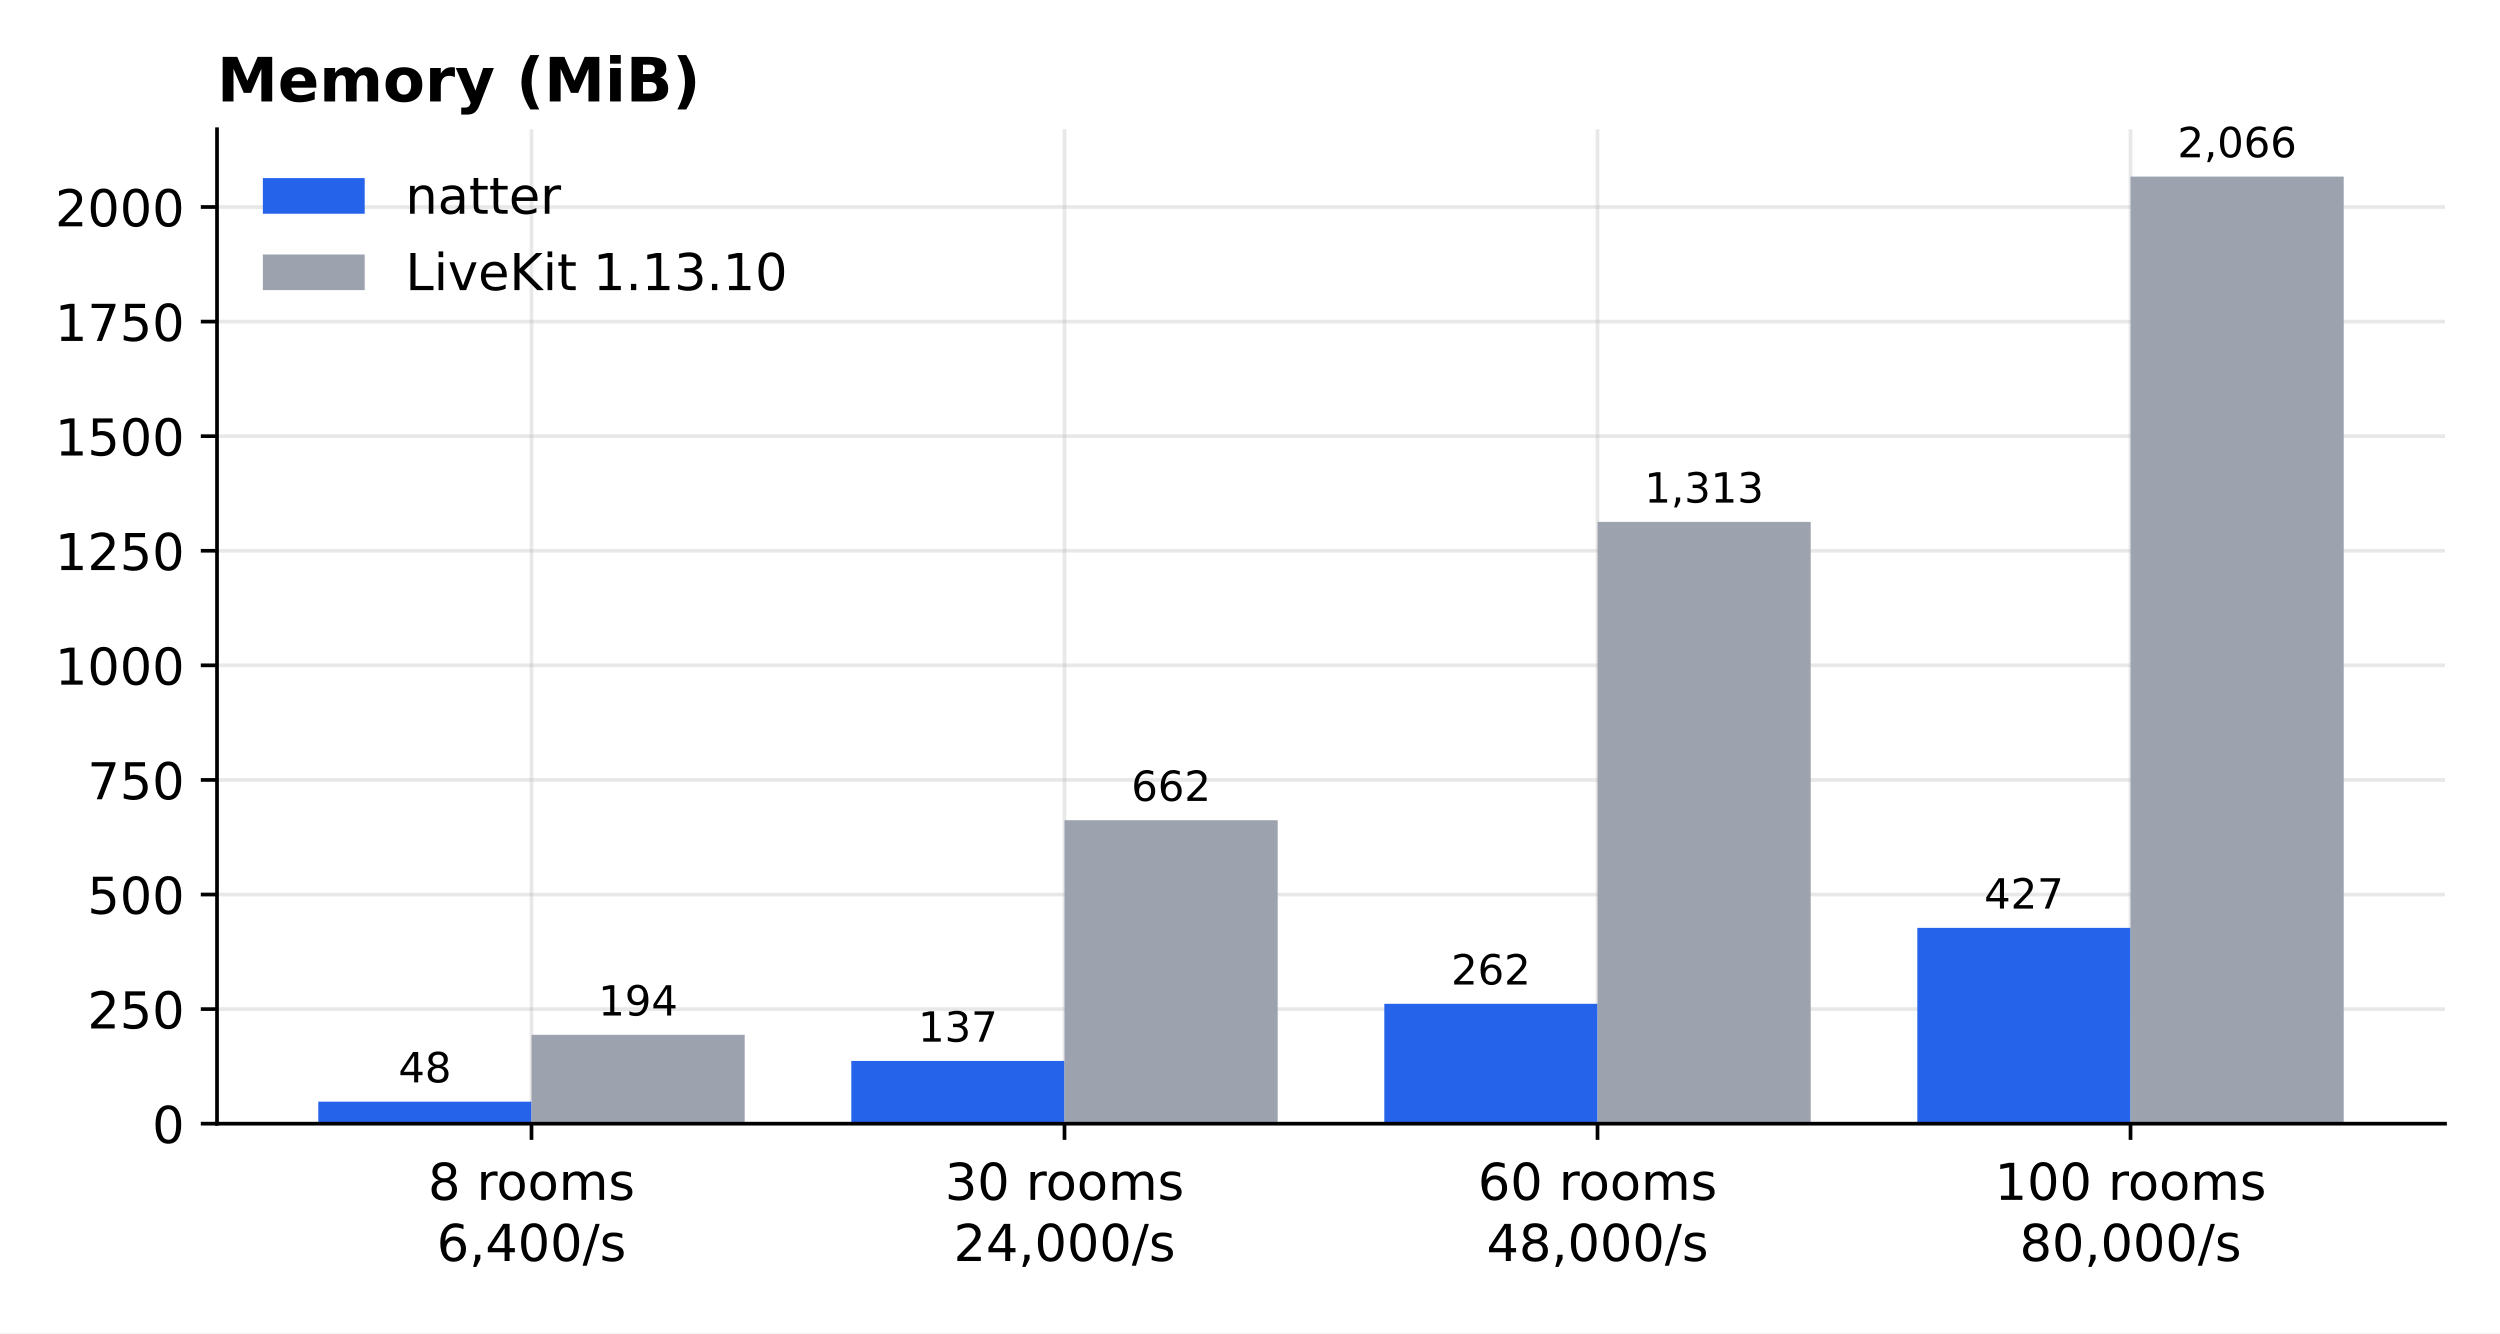
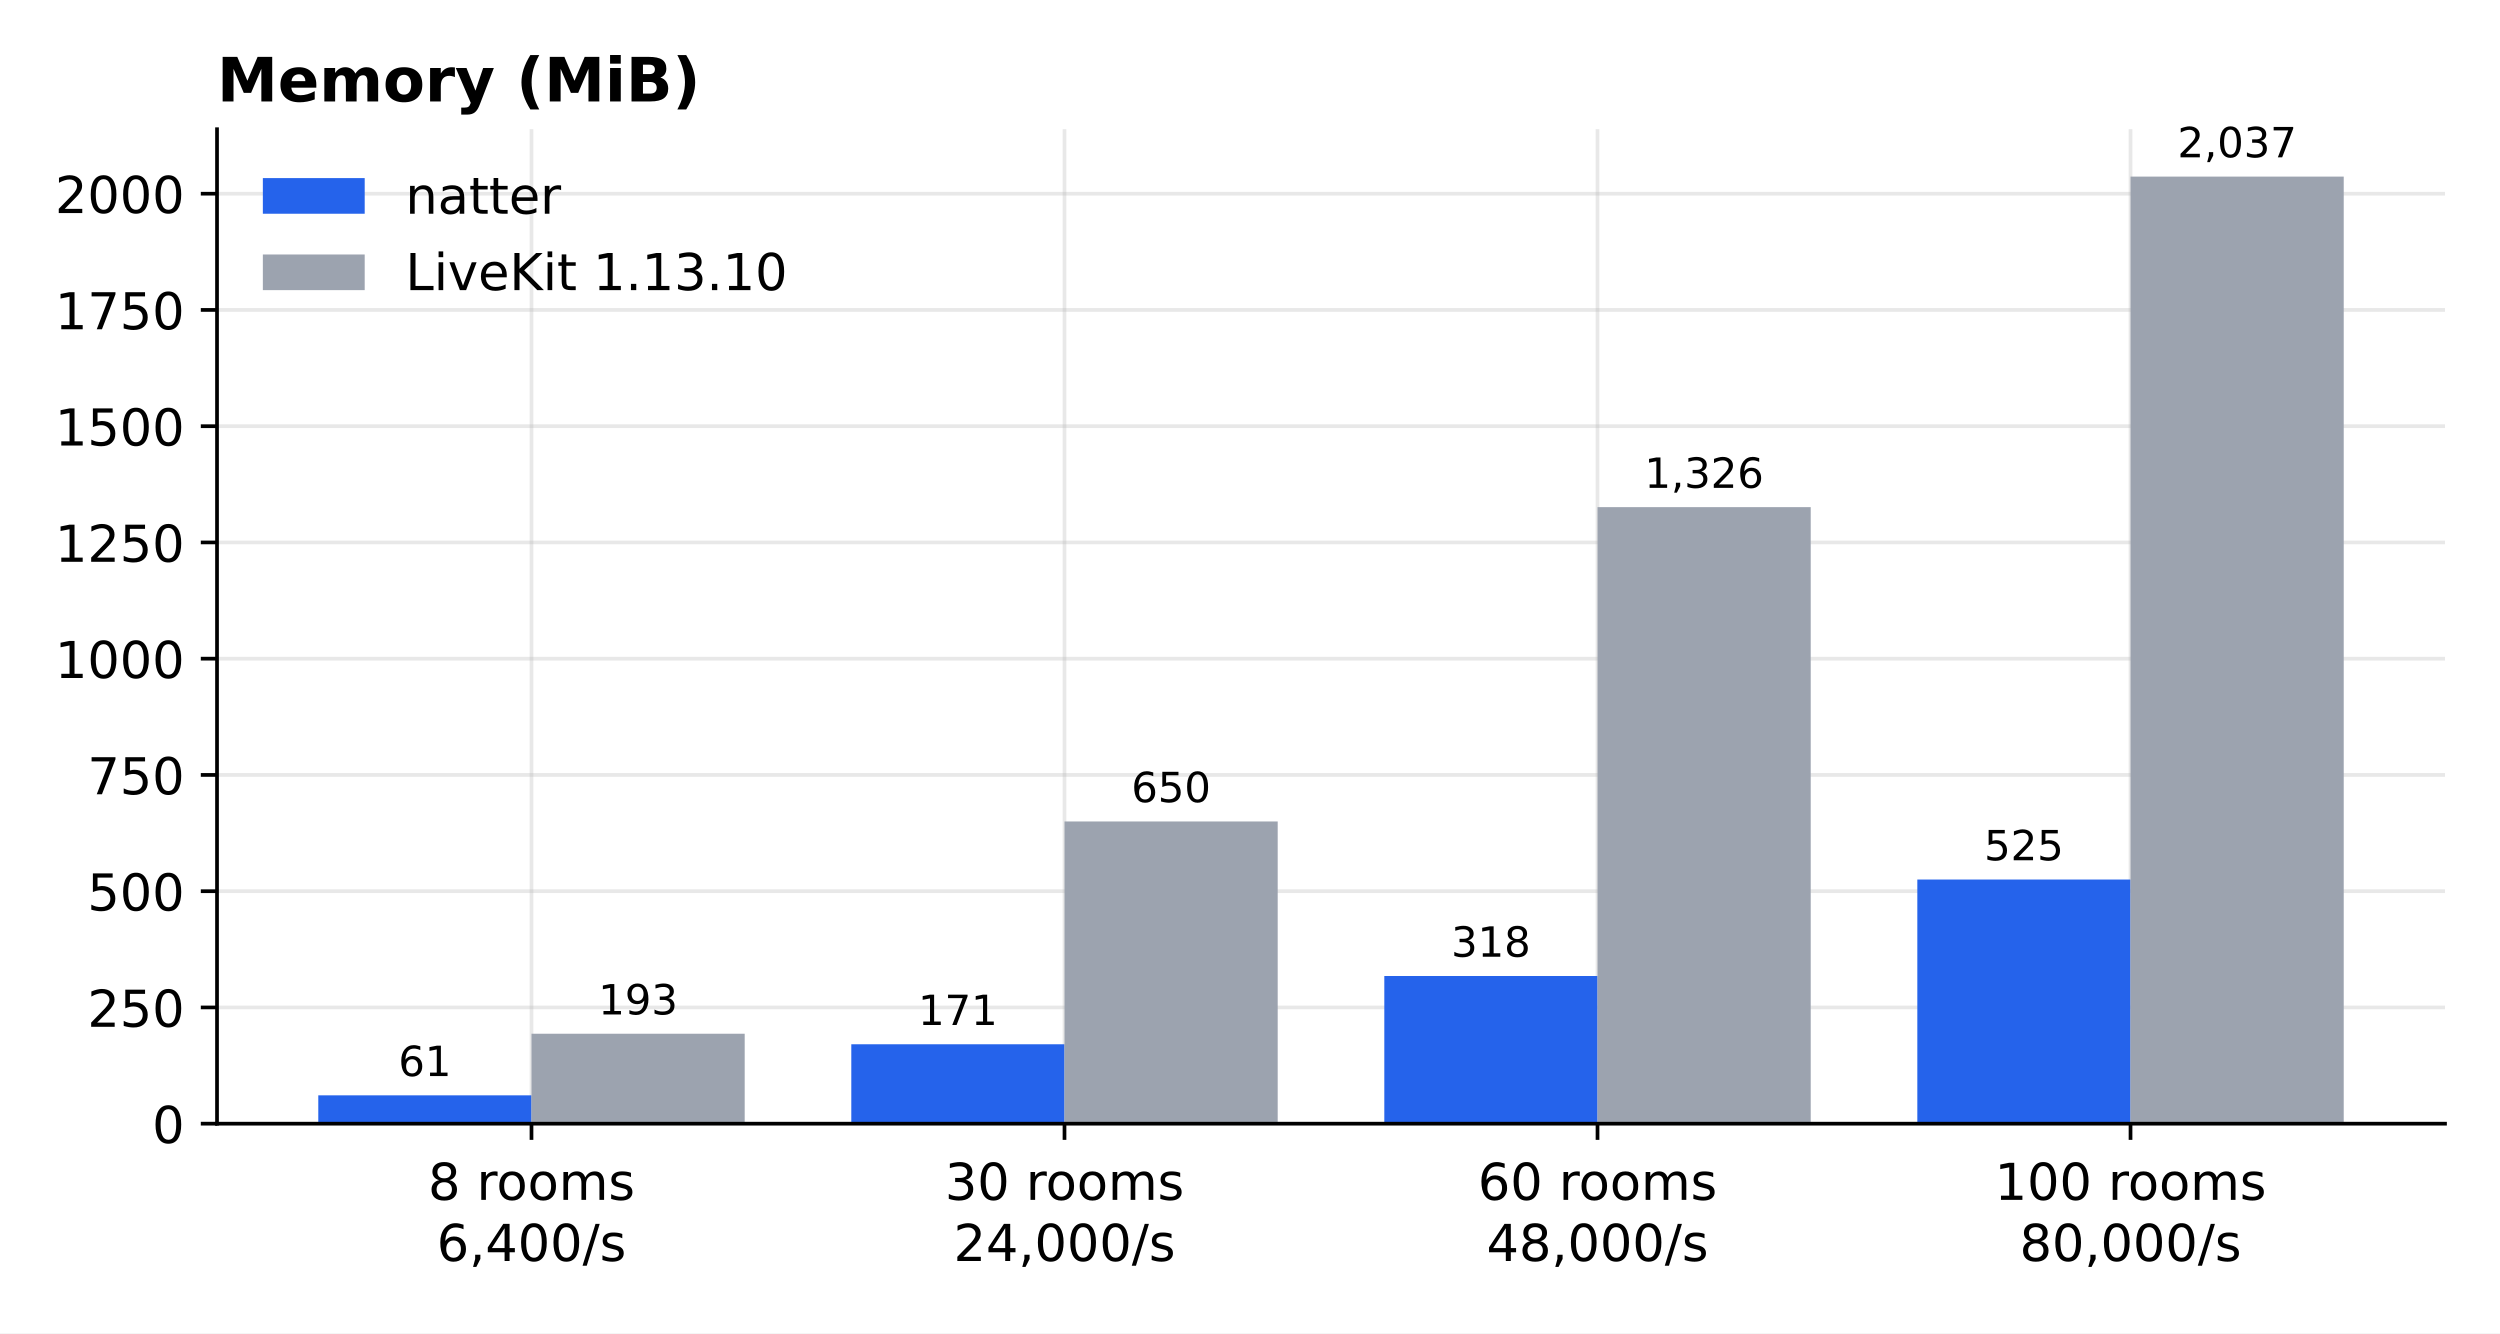
<svg xmlns="http://www.w3.org/2000/svg" xmlns:xlink="http://www.w3.org/1999/xlink" width="540pt" height="288pt" viewBox="0 0 540 288" version="1.1">
  <defs>
    <style type="text/css">*{stroke-linejoin: round; stroke-linecap: butt}</style>
  </defs>
  <g id="figure_1">
    <g id="patch_1">
      <path d="M 0 288  L 540 288  L 540 0  L 0 0  z " style="fill: #ffffff" />
    </g>
    <g id="axes_1">
      <g id="patch_2">
        <path d="M 46.875 242.716  L 528.12 242.716  L 528.12 27.91  L 46.875 27.91  z " style="fill: #ffffff" />
      </g>
      <g id="matplotlib.axis_1">
        <g id="xtick_1">
          <g id="line2d_1">
-             <path d="M 114.802 242.716  L 114.802 27.91  " clip-path="url(#p7b0a51810b)" style="fill: none; stroke: #b0b0b0; stroke-opacity: 0.3; stroke-width: 0.8; stroke-linecap: square" />
+             <path d="M 114.802 242.716  L 114.802 27.91  " clip-path="url(#p1893700235)" style="fill: none; stroke: #b0b0b0; stroke-opacity: 0.3; stroke-width: 0.8; stroke-linecap: square" />
          </g>
          <g id="line2d_2">
            <defs>
-               <path id="m1804f8ed1d" d="M 0 0  L 0 3.5  " style="stroke: #000000; stroke-width: 0.8" />
+               <path id="m1b250dc7c7" d="M 0 0  L 0 3.5  " style="stroke: #000000; stroke-width: 0.8" />
            </defs>
            <g>
-               <use xlink:href="#m1804f8ed1d" x="114.802" y="242.716" style="stroke: #000000; stroke-width: 0.8" />
+               <use xlink:href="#m1b250dc7c7" x="114.802" y="242.716" style="stroke: #000000; stroke-width: 0.8" />
            </g>
          </g>
          <g id="text_1">
            <text style="font-size: 11px; font-family: 'DejaVu Sans', 'Bitstream Vera Sans', 'Computer Modern Sans Serif', 'Lucida Grande', 'Verdana', 'Geneva', 'Lucid', 'Arial', 'Helvetica', 'Avant Garde', sans-serif" transform="translate(92.46161 259.1742)">8 rooms</text>
            <text style="font-size: 11px; font-family: 'DejaVu Sans', 'Bitstream Vera Sans', 'Computer Modern Sans Serif', 'Lucida Grande', 'Verdana', 'Geneva', 'Lucid', 'Arial', 'Helvetica', 'Avant Garde', sans-serif" transform="translate(94.33849 272.3763)">6,400/s</text>
          </g>
        </g>
        <g id="xtick_2">
          <g id="line2d_3">
-             <path d="M 229.932 242.716  L 229.932 27.91  " clip-path="url(#p7b0a51810b)" style="fill: none; stroke: #b0b0b0; stroke-opacity: 0.3; stroke-width: 0.8; stroke-linecap: square" />
+             <path d="M 229.932 242.716  L 229.932 27.91  " clip-path="url(#p1893700235)" style="fill: none; stroke: #b0b0b0; stroke-opacity: 0.3; stroke-width: 0.8; stroke-linecap: square" />
          </g>
          <g id="line2d_4">
            <g>
-               <use xlink:href="#m1804f8ed1d" x="229.932" y="242.716" style="stroke: #000000; stroke-width: 0.8" />
+               <use xlink:href="#m1b250dc7c7" x="229.932" y="242.716" style="stroke: #000000; stroke-width: 0.8" />
            </g>
          </g>
          <g id="text_2">
            <text style="font-size: 11px; font-family: 'DejaVu Sans', 'Bitstream Vera Sans', 'Computer Modern Sans Serif', 'Lucida Grande', 'Verdana', 'Geneva', 'Lucid', 'Arial', 'Helvetica', 'Avant Garde', sans-serif" transform="translate(204.0926 259.1742)">30 rooms</text>
            <text style="font-size: 11px; font-family: 'DejaVu Sans', 'Bitstream Vera Sans', 'Computer Modern Sans Serif', 'Lucida Grande', 'Verdana', 'Geneva', 'Lucid', 'Arial', 'Helvetica', 'Avant Garde', sans-serif" transform="translate(205.9695 272.3763)">24,000/s</text>
          </g>
        </g>
        <g id="xtick_3">
          <g id="line2d_5">
-             <path d="M 345.063 242.716  L 345.063 27.91  " clip-path="url(#p7b0a51810b)" style="fill: none; stroke: #b0b0b0; stroke-opacity: 0.3; stroke-width: 0.8; stroke-linecap: square" />
+             <path d="M 345.063 242.716  L 345.063 27.91  " clip-path="url(#p1893700235)" style="fill: none; stroke: #b0b0b0; stroke-opacity: 0.3; stroke-width: 0.8; stroke-linecap: square" />
          </g>
          <g id="line2d_6">
            <g>
-               <use xlink:href="#m1804f8ed1d" x="345.063" y="242.716" style="stroke: #000000; stroke-width: 0.8" />
+               <use xlink:href="#m1b250dc7c7" x="345.063" y="242.716" style="stroke: #000000; stroke-width: 0.8" />
            </g>
          </g>
          <g id="text_3">
            <text style="font-size: 11px; font-family: 'DejaVu Sans', 'Bitstream Vera Sans', 'Computer Modern Sans Serif', 'Lucida Grande', 'Verdana', 'Geneva', 'Lucid', 'Arial', 'Helvetica', 'Avant Garde', sans-serif" transform="translate(319.223 259.1742)">60 rooms</text>
            <text style="font-size: 11px; font-family: 'DejaVu Sans', 'Bitstream Vera Sans', 'Computer Modern Sans Serif', 'Lucida Grande', 'Verdana', 'Geneva', 'Lucid', 'Arial', 'Helvetica', 'Avant Garde', sans-serif" transform="translate(321.0999 272.3763)">48,000/s</text>
          </g>
        </g>
        <g id="xtick_4">
          <g id="line2d_7">
-             <path d="M 460.193 242.716  L 460.193 27.91  " clip-path="url(#p7b0a51810b)" style="fill: none; stroke: #b0b0b0; stroke-opacity: 0.3; stroke-width: 0.8; stroke-linecap: square" />
+             <path d="M 460.193 242.716  L 460.193 27.91  " clip-path="url(#p1893700235)" style="fill: none; stroke: #b0b0b0; stroke-opacity: 0.3; stroke-width: 0.8; stroke-linecap: square" />
          </g>
          <g id="line2d_8">
            <g>
-               <use xlink:href="#m1804f8ed1d" x="460.193" y="242.716" style="stroke: #000000; stroke-width: 0.8" />
+               <use xlink:href="#m1b250dc7c7" x="460.193" y="242.716" style="stroke: #000000; stroke-width: 0.8" />
            </g>
          </g>
          <g id="text_4">
            <text style="font-size: 11px; font-family: 'DejaVu Sans', 'Bitstream Vera Sans', 'Computer Modern Sans Serif', 'Lucida Grande', 'Verdana', 'Geneva', 'Lucid', 'Arial', 'Helvetica', 'Avant Garde', sans-serif" transform="translate(430.854 259.1742)">100 rooms</text>
            <text style="font-size: 11px; font-family: 'DejaVu Sans', 'Bitstream Vera Sans', 'Computer Modern Sans Serif', 'Lucida Grande', 'Verdana', 'Geneva', 'Lucid', 'Arial', 'Helvetica', 'Avant Garde', sans-serif" transform="translate(436.2303 272.3763)">80,000/s</text>
          </g>
        </g>
      </g>
      <g id="matplotlib.axis_2">
        <g id="ytick_1">
          <g id="line2d_9">
-             <path d="M 46.875 242.716  L 528.12 242.716  " clip-path="url(#p7b0a51810b)" style="fill: none; stroke: #b0b0b0; stroke-opacity: 0.3; stroke-width: 0.8; stroke-linecap: square" />
+             <path d="M 46.875 242.716  L 528.12 242.716  " clip-path="url(#p1893700235)" style="fill: none; stroke: #b0b0b0; stroke-opacity: 0.3; stroke-width: 0.8; stroke-linecap: square" />
          </g>
          <g id="line2d_10">
            <defs>
-               <path id="m3577db6b8f" d="M 0 0  L -3.5 0  " style="stroke: #000000; stroke-width: 0.8" />
+               <path id="m0209c49301" d="M 0 0  L -3.5 0  " style="stroke: #000000; stroke-width: 0.8" />
            </defs>
            <g>
-               <use xlink:href="#m3577db6b8f" x="46.875" y="242.716" style="stroke: #000000; stroke-width: 0.8" />
+               <use xlink:href="#m0209c49301" x="46.875" y="242.716" style="stroke: #000000; stroke-width: 0.8" />
            </g>
          </g>
          <g id="text_5">
            <text style="font-size: 11px; font-family: 'DejaVu Sans', 'Bitstream Vera Sans', 'Computer Modern Sans Serif', 'Lucida Grande', 'Verdana', 'Geneva', 'Lucid', 'Arial', 'Helvetica', 'Avant Garde', sans-serif; text-anchor: end" x="39.875" y="246.894" transform="rotate(-0 39.875 246.8944)">0</text>
          </g>
        </g>
        <g id="ytick_2">
          <g id="line2d_11">
-             <path d="M 46.875 217.965  L 528.12 217.965  " clip-path="url(#p7b0a51810b)" style="fill: none; stroke: #b0b0b0; stroke-opacity: 0.3; stroke-width: 0.8; stroke-linecap: square" />
+             <path d="M 46.875 217.606  L 528.12 217.606  " clip-path="url(#p1893700235)" style="fill: none; stroke: #b0b0b0; stroke-opacity: 0.3; stroke-width: 0.8; stroke-linecap: square" />
          </g>
          <g id="line2d_12">
            <g>
-               <use xlink:href="#m3577db6b8f" x="46.875" y="217.965" style="stroke: #000000; stroke-width: 0.8" />
+               <use xlink:href="#m0209c49301" x="46.875" y="217.606" style="stroke: #000000; stroke-width: 0.8" />
            </g>
          </g>
          <g id="text_6">
-             <text style="font-size: 11px; font-family: 'DejaVu Sans', 'Bitstream Vera Sans', 'Computer Modern Sans Serif', 'Lucida Grande', 'Verdana', 'Geneva', 'Lucid', 'Arial', 'Helvetica', 'Avant Garde', sans-serif; text-anchor: end" x="39.875" y="222.144" transform="rotate(-0 39.875 222.144)">250</text>
+             <text style="font-size: 11px; font-family: 'DejaVu Sans', 'Bitstream Vera Sans', 'Computer Modern Sans Serif', 'Lucida Grande', 'Verdana', 'Geneva', 'Lucid', 'Arial', 'Helvetica', 'Avant Garde', sans-serif; text-anchor: end" x="39.875" y="221.785" transform="rotate(-0 39.875 221.7846)">250</text>
          </g>
        </g>
        <g id="ytick_3">
          <g id="line2d_13">
-             <path d="M 46.875 193.215  L 528.12 193.215  " clip-path="url(#p7b0a51810b)" style="fill: none; stroke: #b0b0b0; stroke-opacity: 0.3; stroke-width: 0.8; stroke-linecap: square" />
+             <path d="M 46.875 192.496  L 528.12 192.496  " clip-path="url(#p1893700235)" style="fill: none; stroke: #b0b0b0; stroke-opacity: 0.3; stroke-width: 0.8; stroke-linecap: square" />
          </g>
          <g id="line2d_14">
            <g>
-               <use xlink:href="#m3577db6b8f" x="46.875" y="193.215" style="stroke: #000000; stroke-width: 0.8" />
+               <use xlink:href="#m0209c49301" x="46.875" y="192.496" style="stroke: #000000; stroke-width: 0.8" />
            </g>
          </g>
          <g id="text_7">
-             <text style="font-size: 11px; font-family: 'DejaVu Sans', 'Bitstream Vera Sans', 'Computer Modern Sans Serif', 'Lucida Grande', 'Verdana', 'Geneva', 'Lucid', 'Arial', 'Helvetica', 'Avant Garde', sans-serif; text-anchor: end" x="39.875" y="197.394" transform="rotate(-0 39.875 197.3936)">500</text>
+             <text style="font-size: 11px; font-family: 'DejaVu Sans', 'Bitstream Vera Sans', 'Computer Modern Sans Serif', 'Lucida Grande', 'Verdana', 'Geneva', 'Lucid', 'Arial', 'Helvetica', 'Avant Garde', sans-serif; text-anchor: end" x="39.875" y="196.675" transform="rotate(-0 39.875 196.6747)">500</text>
          </g>
        </g>
        <g id="ytick_4">
          <g id="line2d_15">
-             <path d="M 46.875 168.465  L 528.12 168.465  " clip-path="url(#p7b0a51810b)" style="fill: none; stroke: #b0b0b0; stroke-opacity: 0.3; stroke-width: 0.8; stroke-linecap: square" />
+             <path d="M 46.875 167.386  L 528.12 167.386  " clip-path="url(#p1893700235)" style="fill: none; stroke: #b0b0b0; stroke-opacity: 0.3; stroke-width: 0.8; stroke-linecap: square" />
          </g>
          <g id="line2d_16">
            <g>
-               <use xlink:href="#m3577db6b8f" x="46.875" y="168.465" style="stroke: #000000; stroke-width: 0.8" />
+               <use xlink:href="#m0209c49301" x="46.875" y="167.386" style="stroke: #000000; stroke-width: 0.8" />
            </g>
          </g>
          <g id="text_8">
-             <text style="font-size: 11px; font-family: 'DejaVu Sans', 'Bitstream Vera Sans', 'Computer Modern Sans Serif', 'Lucida Grande', 'Verdana', 'Geneva', 'Lucid', 'Arial', 'Helvetica', 'Avant Garde', sans-serif; text-anchor: end" x="39.875" y="172.643" transform="rotate(-0 39.875 172.6432)">750</text>
+             <text style="font-size: 11px; font-family: 'DejaVu Sans', 'Bitstream Vera Sans', 'Computer Modern Sans Serif', 'Lucida Grande', 'Verdana', 'Geneva', 'Lucid', 'Arial', 'Helvetica', 'Avant Garde', sans-serif; text-anchor: end" x="39.875" y="171.565" transform="rotate(-0 39.875 171.5649)">750</text>
          </g>
        </g>
        <g id="ytick_5">
          <g id="line2d_17">
-             <path d="M 46.875 143.714  L 528.12 143.714  " clip-path="url(#p7b0a51810b)" style="fill: none; stroke: #b0b0b0; stroke-opacity: 0.3; stroke-width: 0.8; stroke-linecap: square" />
+             <path d="M 46.875 142.276  L 528.12 142.276  " clip-path="url(#p1893700235)" style="fill: none; stroke: #b0b0b0; stroke-opacity: 0.3; stroke-width: 0.8; stroke-linecap: square" />
          </g>
          <g id="line2d_18">
            <g>
-               <use xlink:href="#m3577db6b8f" x="46.875" y="143.714" style="stroke: #000000; stroke-width: 0.8" />
+               <use xlink:href="#m0209c49301" x="46.875" y="142.276" style="stroke: #000000; stroke-width: 0.8" />
            </g>
          </g>
          <g id="text_9">
-             <text style="font-size: 11px; font-family: 'DejaVu Sans', 'Bitstream Vera Sans', 'Computer Modern Sans Serif', 'Lucida Grande', 'Verdana', 'Geneva', 'Lucid', 'Arial', 'Helvetica', 'Avant Garde', sans-serif; text-anchor: end" x="39.875" y="147.893" transform="rotate(-0 39.875 147.8928)">1000</text>
+             <text style="font-size: 11px; font-family: 'DejaVu Sans', 'Bitstream Vera Sans', 'Computer Modern Sans Serif', 'Lucida Grande', 'Verdana', 'Geneva', 'Lucid', 'Arial', 'Helvetica', 'Avant Garde', sans-serif; text-anchor: end" x="39.875" y="146.455" transform="rotate(-0 39.875 146.4551)">1000</text>
          </g>
        </g>
        <g id="ytick_6">
          <g id="line2d_19">
-             <path d="M 46.875 118.964  L 528.12 118.964  " clip-path="url(#p7b0a51810b)" style="fill: none; stroke: #b0b0b0; stroke-opacity: 0.3; stroke-width: 0.8; stroke-linecap: square" />
+             <path d="M 46.875 117.167  L 528.12 117.167  " clip-path="url(#p1893700235)" style="fill: none; stroke: #b0b0b0; stroke-opacity: 0.3; stroke-width: 0.8; stroke-linecap: square" />
          </g>
          <g id="line2d_20">
            <g>
-               <use xlink:href="#m3577db6b8f" x="46.875" y="118.964" style="stroke: #000000; stroke-width: 0.8" />
+               <use xlink:href="#m0209c49301" x="46.875" y="117.167" style="stroke: #000000; stroke-width: 0.8" />
            </g>
          </g>
          <g id="text_10">
-             <text style="font-size: 11px; font-family: 'DejaVu Sans', 'Bitstream Vera Sans', 'Computer Modern Sans Serif', 'Lucida Grande', 'Verdana', 'Geneva', 'Lucid', 'Arial', 'Helvetica', 'Avant Garde', sans-serif; text-anchor: end" x="39.875" y="123.142" transform="rotate(-0 39.875 123.1424)">1250</text>
+             <text style="font-size: 11px; font-family: 'DejaVu Sans', 'Bitstream Vera Sans', 'Computer Modern Sans Serif', 'Lucida Grande', 'Verdana', 'Geneva', 'Lucid', 'Arial', 'Helvetica', 'Avant Garde', sans-serif; text-anchor: end" x="39.875" y="121.345" transform="rotate(-0 39.875 121.3452)">1250</text>
          </g>
        </g>
        <g id="ytick_7">
          <g id="line2d_21">
-             <path d="M 46.875 94.213  L 528.12 94.213  " clip-path="url(#p7b0a51810b)" style="fill: none; stroke: #b0b0b0; stroke-opacity: 0.3; stroke-width: 0.8; stroke-linecap: square" />
+             <path d="M 46.875 92.057  L 528.12 92.057  " clip-path="url(#p1893700235)" style="fill: none; stroke: #b0b0b0; stroke-opacity: 0.3; stroke-width: 0.8; stroke-linecap: square" />
          </g>
          <g id="line2d_22">
            <g>
-               <use xlink:href="#m3577db6b8f" x="46.875" y="94.213" style="stroke: #000000; stroke-width: 0.8" />
+               <use xlink:href="#m0209c49301" x="46.875" y="92.057" style="stroke: #000000; stroke-width: 0.8" />
            </g>
          </g>
          <g id="text_11">
-             <text style="font-size: 11px; font-family: 'DejaVu Sans', 'Bitstream Vera Sans', 'Computer Modern Sans Serif', 'Lucida Grande', 'Verdana', 'Geneva', 'Lucid', 'Arial', 'Helvetica', 'Avant Garde', sans-serif; text-anchor: end" x="39.875" y="98.392" transform="rotate(-0 39.875 98.39203)">1500</text>
+             <text style="font-size: 11px; font-family: 'DejaVu Sans', 'Bitstream Vera Sans', 'Computer Modern Sans Serif', 'Lucida Grande', 'Verdana', 'Geneva', 'Lucid', 'Arial', 'Helvetica', 'Avant Garde', sans-serif; text-anchor: end" x="39.875" y="96.235" transform="rotate(-0 39.875 96.23538)">1500</text>
          </g>
        </g>
        <g id="ytick_8">
          <g id="line2d_23">
-             <path d="M 46.875 69.463  L 528.12 69.463  " clip-path="url(#p7b0a51810b)" style="fill: none; stroke: #b0b0b0; stroke-opacity: 0.3; stroke-width: 0.8; stroke-linecap: square" />
+             <path d="M 46.875 66.947  L 528.12 66.947  " clip-path="url(#p1893700235)" style="fill: none; stroke: #b0b0b0; stroke-opacity: 0.3; stroke-width: 0.8; stroke-linecap: square" />
          </g>
          <g id="line2d_24">
            <g>
-               <use xlink:href="#m3577db6b8f" x="46.875" y="69.463" style="stroke: #000000; stroke-width: 0.8" />
+               <use xlink:href="#m0209c49301" x="46.875" y="66.947" style="stroke: #000000; stroke-width: 0.8" />
            </g>
          </g>
          <g id="text_12">
-             <text style="font-size: 11px; font-family: 'DejaVu Sans', 'Bitstream Vera Sans', 'Computer Modern Sans Serif', 'Lucida Grande', 'Verdana', 'Geneva', 'Lucid', 'Arial', 'Helvetica', 'Avant Garde', sans-serif; text-anchor: end" x="39.875" y="73.642" transform="rotate(-0 39.875 73.64163)">1750</text>
+             <text style="font-size: 11px; font-family: 'DejaVu Sans', 'Bitstream Vera Sans', 'Computer Modern Sans Serif', 'Lucida Grande', 'Verdana', 'Geneva', 'Lucid', 'Arial', 'Helvetica', 'Avant Garde', sans-serif; text-anchor: end" x="39.875" y="71.126" transform="rotate(-0 39.875 71.12554)">1750</text>
          </g>
        </g>
        <g id="ytick_9">
          <g id="line2d_25">
-             <path d="M 46.875 44.713  L 528.12 44.713  " clip-path="url(#p7b0a51810b)" style="fill: none; stroke: #b0b0b0; stroke-opacity: 0.3; stroke-width: 0.8; stroke-linecap: square" />
+             <path d="M 46.875 41.837  L 528.12 41.837  " clip-path="url(#p1893700235)" style="fill: none; stroke: #b0b0b0; stroke-opacity: 0.3; stroke-width: 0.8; stroke-linecap: square" />
          </g>
          <g id="line2d_26">
            <g>
-               <use xlink:href="#m3577db6b8f" x="46.875" y="44.713" style="stroke: #000000; stroke-width: 0.8" />
+               <use xlink:href="#m0209c49301" x="46.875" y="41.837" style="stroke: #000000; stroke-width: 0.8" />
            </g>
          </g>
          <g id="text_13">
-             <text style="font-size: 11px; font-family: 'DejaVu Sans', 'Bitstream Vera Sans', 'Computer Modern Sans Serif', 'Lucida Grande', 'Verdana', 'Geneva', 'Lucid', 'Arial', 'Helvetica', 'Avant Garde', sans-serif; text-anchor: end" x="39.875" y="48.891" transform="rotate(-0 39.875 48.89124)">2000</text>
+             <text style="font-size: 11px; font-family: 'DejaVu Sans', 'Bitstream Vera Sans', 'Computer Modern Sans Serif', 'Lucida Grande', 'Verdana', 'Geneva', 'Lucid', 'Arial', 'Helvetica', 'Avant Garde', sans-serif; text-anchor: end" x="39.875" y="46.016" transform="rotate(-0 39.875 46.0157)">2000</text>
          </g>
        </g>
      </g>
      <g id="patch_3">
-         <path d="M 68.75 242.716  L 114.802 242.716  L 114.802 237.956  L 68.75 237.956  z " clip-path="url(#p7b0a51810b)" style="fill: #2563eb" />
+         <path d="M 68.75 242.716  L 114.802 242.716  L 114.802 236.594  L 68.75 236.594  z " clip-path="url(#p1893700235)" style="fill: #2563eb" />
      </g>
      <g id="patch_4">
-         <path d="M 183.88 242.716  L 229.932 242.716  L 229.932 229.164  L 183.88 229.164  z " clip-path="url(#p7b0a51810b)" style="fill: #2563eb" />
+         <path d="M 183.88 242.716  L 229.932 242.716  L 229.932 225.567  L 183.88 225.567  z " clip-path="url(#p1893700235)" style="fill: #2563eb" />
      </g>
      <g id="patch_5">
-         <path d="M 299.011 242.716  L 345.063 242.716  L 345.063 216.816  L 299.011 216.816  z " clip-path="url(#p7b0a51810b)" style="fill: #2563eb" />
+         <path d="M 299.011 242.716  L 345.063 242.716  L 345.063 210.818  L 299.011 210.818  z " clip-path="url(#p1893700235)" style="fill: #2563eb" />
      </g>
      <g id="patch_6">
-         <path d="M 414.141 242.716  L 460.193 242.716  L 460.193 200.415  L 414.141 200.415  z " clip-path="url(#p7b0a51810b)" style="fill: #2563eb" />
+         <path d="M 414.141 242.716  L 460.193 242.716  L 460.193 189.985  L 414.141 189.985  z " clip-path="url(#p1893700235)" style="fill: #2563eb" />
      </g>
      <g id="patch_7">
-         <path d="M 114.802 242.716  L 160.854 242.716  L 160.854 223.519  L 114.802 223.519  z " clip-path="url(#p7b0a51810b)" style="fill: #9ca3af" />
+         <path d="M 114.802 242.716  L 160.854 242.716  L 160.854 223.283  L 114.802 223.283  z " clip-path="url(#p1893700235)" style="fill: #9ca3af" />
      </g>
      <g id="patch_8">
-         <path d="M 229.932 242.716  L 275.984 242.716  L 275.984 177.165  L 229.932 177.165  z " clip-path="url(#p7b0a51810b)" style="fill: #9ca3af" />
+         <path d="M 229.932 242.716  L 275.984 242.716  L 275.984 177.432  L 229.932 177.432  z " clip-path="url(#p1893700235)" style="fill: #9ca3af" />
      </g>
      <g id="patch_9">
-         <path d="M 345.063 242.716  L 391.115 242.716  L 391.115 112.719  L 345.063 112.719  z " clip-path="url(#p7b0a51810b)" style="fill: #9ca3af" />
+         <path d="M 345.063 242.716  L 391.115 242.716  L 391.115 109.537  L 345.063 109.537  z " clip-path="url(#p1893700235)" style="fill: #9ca3af" />
      </g>
      <g id="patch_10">
-         <path d="M 460.193 242.716  L 506.245 242.716  L 506.245 38.139  L 460.193 38.139  z " clip-path="url(#p7b0a51810b)" style="fill: #9ca3af" />
+         <path d="M 460.193 242.716  L 506.245 242.716  L 506.245 38.139  L 460.193 38.139  z " clip-path="url(#p1893700235)" style="fill: #9ca3af" />
      </g>
      <g id="patch_11">
        <path d="M 46.875 242.716  L 46.875 27.91  " style="fill: none; stroke: #000000; stroke-width: 0.8; stroke-linejoin: miter; stroke-linecap: square" />
      </g>
      <g id="patch_12">
        <path d="M 46.875 242.716  L 528.12 242.716  " style="fill: none; stroke: #000000; stroke-width: 0.8; stroke-linejoin: miter; stroke-linecap: square" />
      </g>
      <g id="text_14">
-         <text style="font-size: 9px; font-family: 'DejaVu Sans', 'Bitstream Vera Sans', 'Computer Modern Sans Serif', 'Lucida Grande', 'Verdana', 'Geneva', 'Lucid', 'Arial', 'Helvetica', 'Avant Garde', sans-serif; text-anchor: middle" x="91.776" y="233.794" transform="rotate(-0 91.77585 233.794)">48</text>
+         <text style="font-size: 9px; font-family: 'DejaVu Sans', 'Bitstream Vera Sans', 'Computer Modern Sans Serif', 'Lucida Grande', 'Verdana', 'Geneva', 'Lucid', 'Arial', 'Helvetica', 'Avant Garde', sans-serif; text-anchor: middle" x="91.776" y="232.432" transform="rotate(-0 91.77585 232.4321)">61</text>
      </g>
      <g id="text_15">
-         <text style="font-size: 9px; font-family: 'DejaVu Sans', 'Bitstream Vera Sans', 'Computer Modern Sans Serif', 'Lucida Grande', 'Verdana', 'Geneva', 'Lucid', 'Arial', 'Helvetica', 'Avant Garde', sans-serif; text-anchor: middle" x="206.906" y="225.002" transform="rotate(-0 206.9062 225.0022)">137</text>
+         <text style="font-size: 9px; font-family: 'DejaVu Sans', 'Bitstream Vera Sans', 'Computer Modern Sans Serif', 'Lucida Grande', 'Verdana', 'Geneva', 'Lucid', 'Arial', 'Helvetica', 'Avant Garde', sans-serif; text-anchor: middle" x="206.906" y="221.405" transform="rotate(-0 206.9062 221.4053)">171</text>
      </g>
      <g id="text_16">
-         <text style="font-size: 9px; font-family: 'DejaVu Sans', 'Bitstream Vera Sans', 'Computer Modern Sans Serif', 'Lucida Grande', 'Verdana', 'Geneva', 'Lucid', 'Arial', 'Helvetica', 'Avant Garde', sans-serif; text-anchor: middle" x="322.037" y="212.654" transform="rotate(-0 322.0366 212.6542)">262</text>
+         <text style="font-size: 9px; font-family: 'DejaVu Sans', 'Bitstream Vera Sans', 'Computer Modern Sans Serif', 'Lucida Grande', 'Verdana', 'Geneva', 'Lucid', 'Arial', 'Helvetica', 'Avant Garde', sans-serif; text-anchor: middle" x="322.037" y="206.655" transform="rotate(-0 322.0366 206.6555)">318</text>
      </g>
      <g id="text_17">
-         <text style="font-size: 9px; font-family: 'DejaVu Sans', 'Bitstream Vera Sans', 'Computer Modern Sans Serif', 'Lucida Grande', 'Verdana', 'Geneva', 'Lucid', 'Arial', 'Helvetica', 'Avant Garde', sans-serif; text-anchor: middle" x="437.167" y="196.253" transform="rotate(-0 437.167 196.2532)">427</text>
+         <text style="font-size: 9px; font-family: 'DejaVu Sans', 'Bitstream Vera Sans', 'Computer Modern Sans Serif', 'Lucida Grande', 'Verdana', 'Geneva', 'Lucid', 'Arial', 'Helvetica', 'Avant Garde', sans-serif; text-anchor: middle" x="437.167" y="185.823" transform="rotate(-0 437.167 185.8225)">525</text>
      </g>
      <g id="text_18">
-         <text style="font-size: 9px; font-family: 'DejaVu Sans', 'Bitstream Vera Sans', 'Computer Modern Sans Serif', 'Lucida Grande', 'Verdana', 'Geneva', 'Lucid', 'Arial', 'Helvetica', 'Avant Garde', sans-serif; text-anchor: middle" x="137.828" y="219.357" transform="rotate(-0 137.828 219.3573)">194</text>
+         <text style="font-size: 9px; font-family: 'DejaVu Sans', 'Bitstream Vera Sans', 'Computer Modern Sans Serif', 'Lucida Grande', 'Verdana', 'Geneva', 'Lucid', 'Arial', 'Helvetica', 'Avant Garde', sans-serif; text-anchor: middle" x="137.828" y="219.121" transform="rotate(-0 137.828 219.1211)">193</text>
      </g>
      <g id="text_19">
-         <text style="font-size: 9px; font-family: 'DejaVu Sans', 'Bitstream Vera Sans', 'Computer Modern Sans Serif', 'Lucida Grande', 'Verdana', 'Geneva', 'Lucid', 'Arial', 'Helvetica', 'Avant Garde', sans-serif; text-anchor: middle" x="252.958" y="173.003" transform="rotate(-0 252.9584 173.0027)">662</text>
+         <text style="font-size: 9px; font-family: 'DejaVu Sans', 'Bitstream Vera Sans', 'Computer Modern Sans Serif', 'Lucida Grande', 'Verdana', 'Geneva', 'Lucid', 'Arial', 'Helvetica', 'Avant Garde', sans-serif; text-anchor: middle" x="252.958" y="173.27" transform="rotate(-0 252.9584 173.2702)">650</text>
      </g>
      <g id="text_20">
-         <text style="font-size: 9px; font-family: 'DejaVu Sans', 'Bitstream Vera Sans', 'Computer Modern Sans Serif', 'Lucida Grande', 'Verdana', 'Geneva', 'Lucid', 'Arial', 'Helvetica', 'Avant Garde', sans-serif; text-anchor: middle" x="368.089" y="108.557" transform="rotate(-0 368.0888 108.5572)">1,313</text>
+         <text style="font-size: 9px; font-family: 'DejaVu Sans', 'Bitstream Vera Sans', 'Computer Modern Sans Serif', 'Lucida Grande', 'Verdana', 'Geneva', 'Lucid', 'Arial', 'Helvetica', 'Avant Garde', sans-serif; text-anchor: middle" x="368.089" y="105.375" transform="rotate(-0 368.0888 105.3747)">1,326</text>
      </g>
      <g id="text_21">
-         <text style="font-size: 9px; font-family: 'DejaVu Sans', 'Bitstream Vera Sans', 'Computer Modern Sans Serif', 'Lucida Grande', 'Verdana', 'Geneva', 'Lucid', 'Arial', 'Helvetica', 'Avant Garde', sans-serif; text-anchor: middle" x="483.219" y="33.977" transform="rotate(-0 483.2192 33.97667)">2,066</text>
+         <text style="font-size: 9px; font-family: 'DejaVu Sans', 'Bitstream Vera Sans', 'Computer Modern Sans Serif', 'Lucida Grande', 'Verdana', 'Geneva', 'Lucid', 'Arial', 'Helvetica', 'Avant Garde', sans-serif; text-anchor: middle" x="483.219" y="33.977" transform="rotate(-0 483.2192 33.97667)">2,037</text>
      </g>
      <g id="text_22">
        <text style="font-weight: 700; font-size: 13.2px; font-family: 'DejaVu Sans', 'Bitstream Vera Sans', 'Computer Modern Sans Serif', 'Lucida Grande', 'Verdana', 'Geneva', 'Lucid', 'Arial', 'Helvetica', 'Avant Garde', sans-serif; text-anchor: start" x="46.875" y="21.91" transform="rotate(-0 46.875 21.90994)">Memory (MiB)</text>
      </g>
      <g id="legend_1">
        <g id="patch_13">
          <path d="M 56.775 46.168  L 78.775 46.168  L 78.775 38.468  L 56.775 38.468  z " style="fill: #2563eb" />
        </g>
        <g id="text_23">
          <text style="font-size: 11px; font-family: 'DejaVu Sans', 'Bitstream Vera Sans', 'Computer Modern Sans Serif', 'Lucida Grande', 'Verdana', 'Geneva', 'Lucid', 'Arial', 'Helvetica', 'Avant Garde', sans-serif; text-anchor: start" x="87.575" y="46.168" transform="rotate(-0 87.575 46.16822)">natter</text>
        </g>
        <g id="patch_14">
          <path d="M 56.775 62.669  L 78.775 62.669  L 78.775 54.969  L 56.775 54.969  z " style="fill: #9ca3af" />
        </g>
        <g id="text_24">
          <text style="font-size: 11px; font-family: 'DejaVu Sans', 'Bitstream Vera Sans', 'Computer Modern Sans Serif', 'Lucida Grande', 'Verdana', 'Geneva', 'Lucid', 'Arial', 'Helvetica', 'Avant Garde', sans-serif; text-anchor: start" x="87.575" y="62.669" transform="rotate(-0 87.575 62.66908)">LiveKit 1.13.10</text>
        </g>
      </g>
    </g>
  </g>
  <defs>
-     <clipPath id="p7b0a51810b">
+     <clipPath id="p1893700235">
      <rect x="46.875" y="27.91" width="481.245" height="214.806" />
    </clipPath>
  </defs>
</svg>
